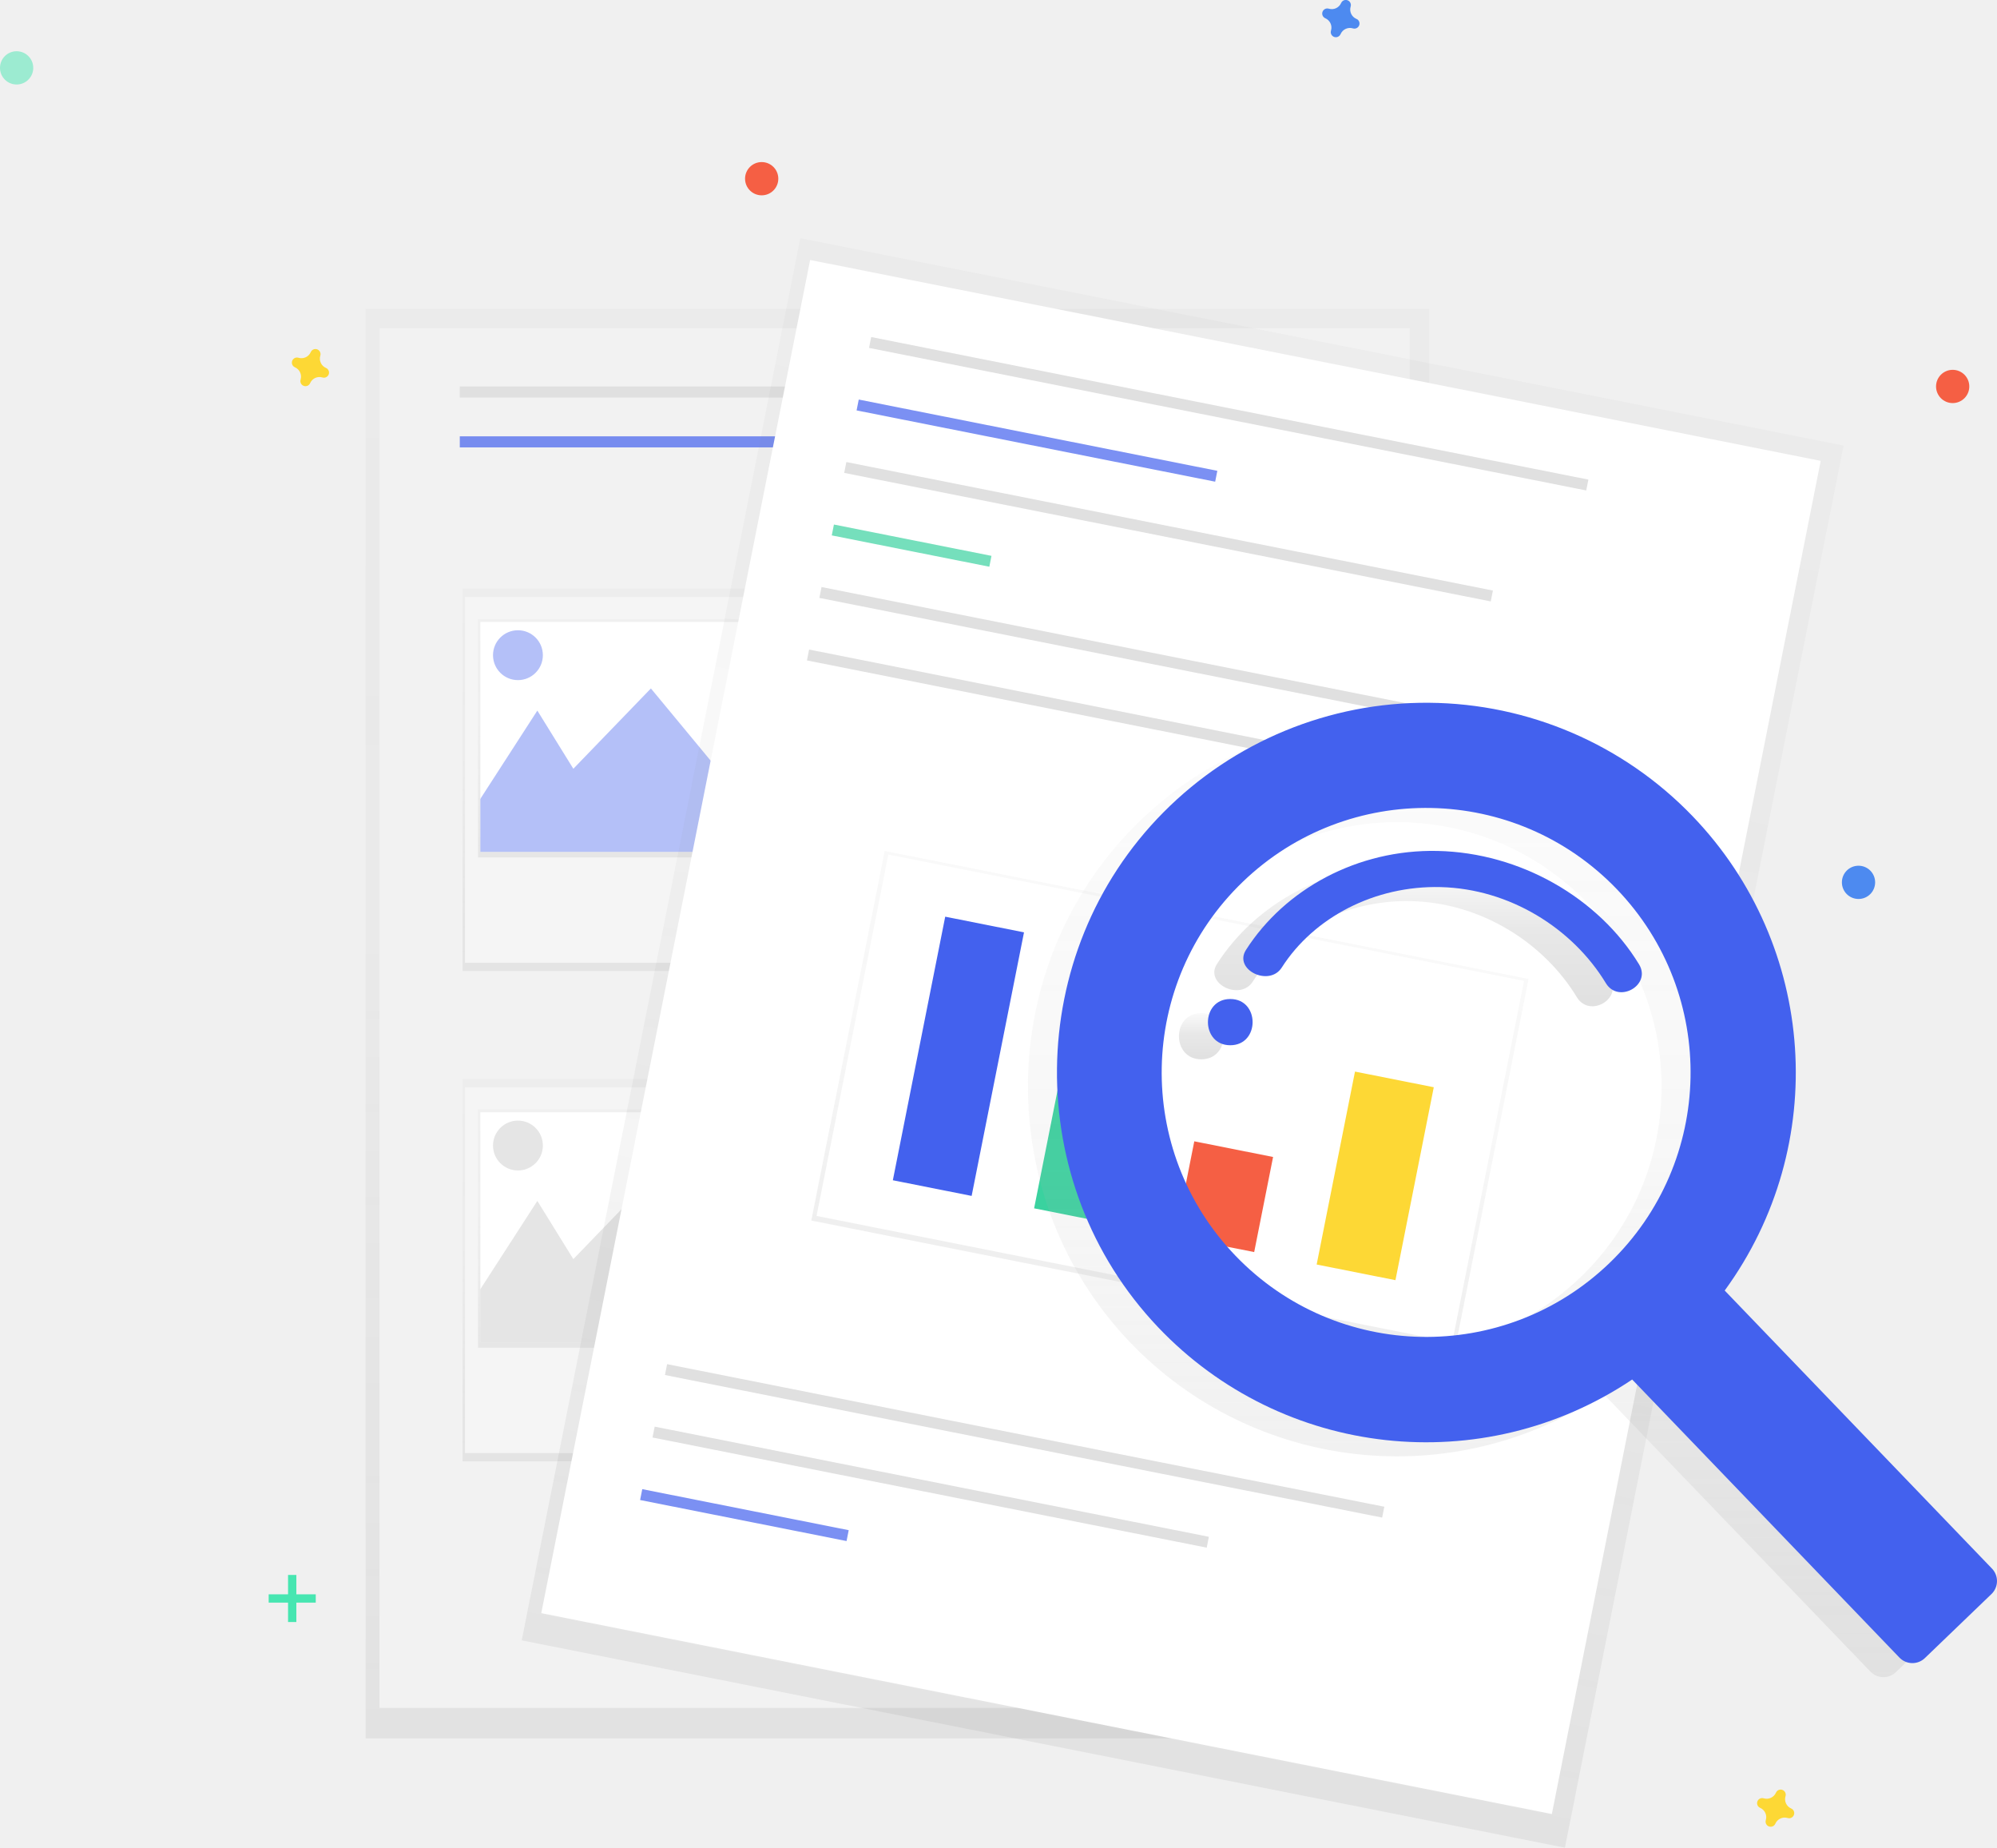
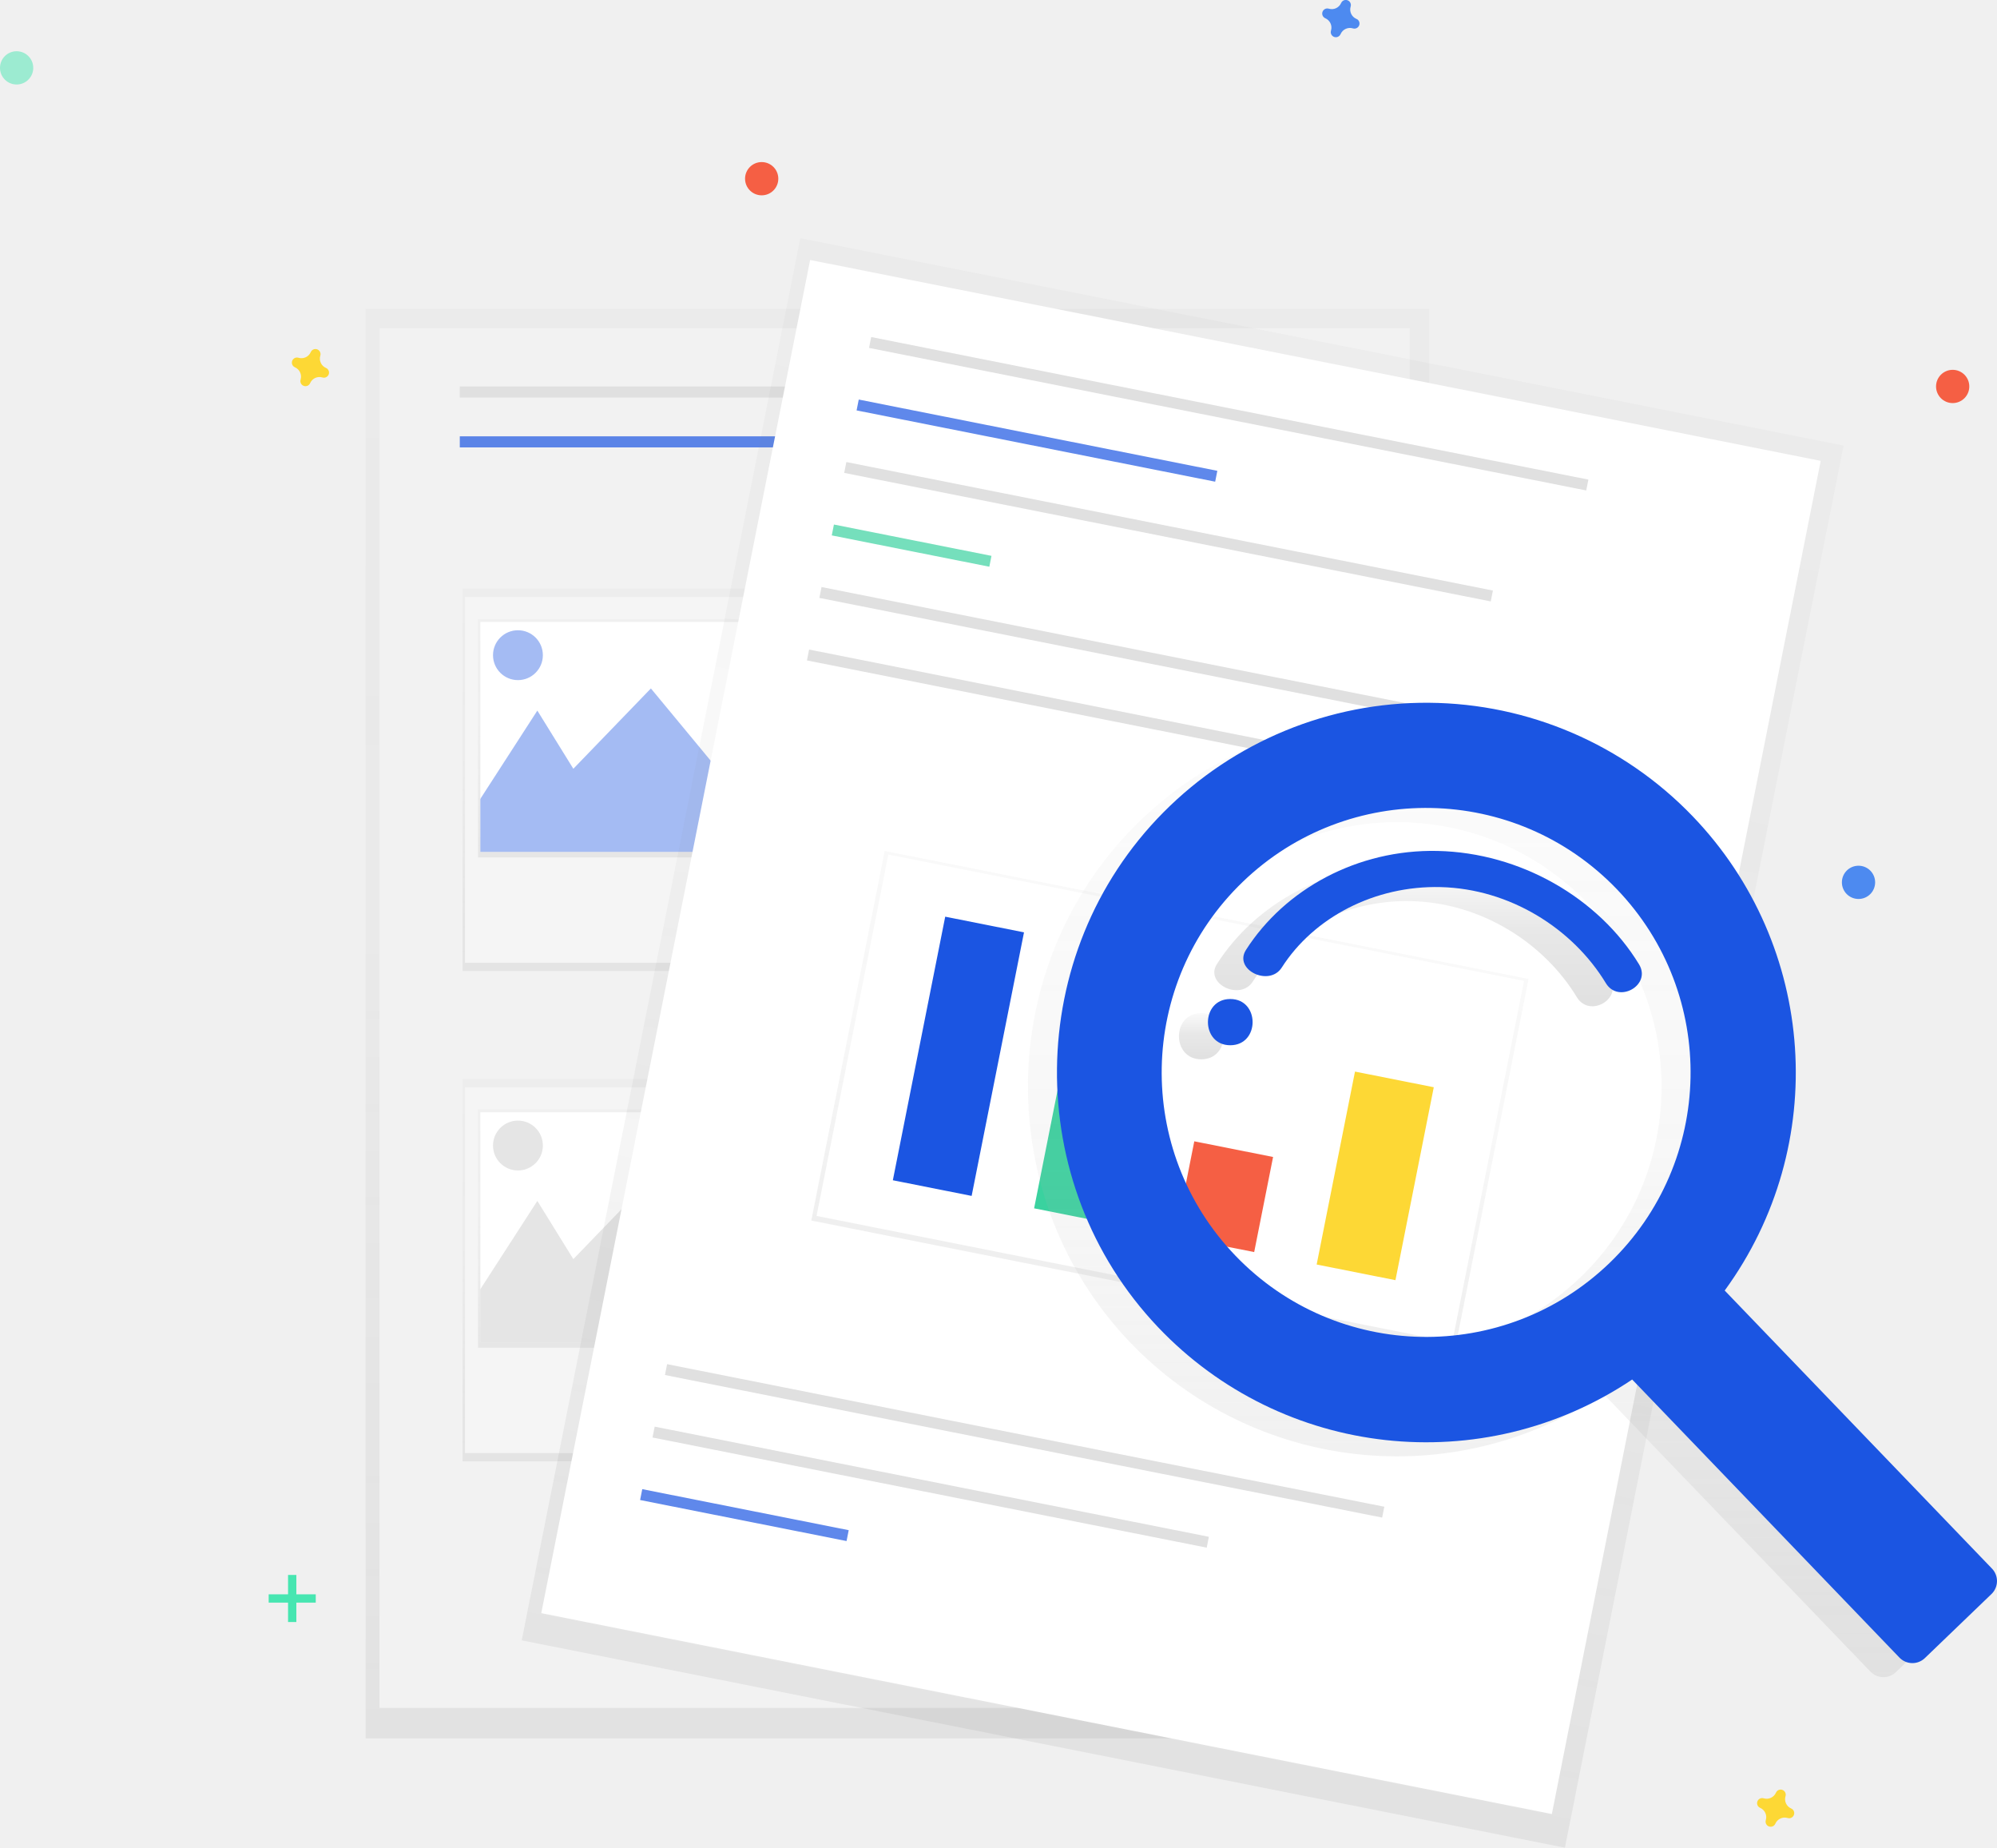
<svg xmlns="http://www.w3.org/2000/svg" xmlns:xlink="http://www.w3.org/1999/xlink" id="9a5c15f4-7944-40bc-b8da-d63b7d478a28" data-name="Layer 1" width="842" height="778.92" viewBox="0 0 842 778.92">
  <defs>
    <linearGradient id="a91ba363-77be-43f7-9cf6-91c4a3880d9c" x1="378.37" y1="732.81" x2="378.37" y2="130.21" gradientUnits="userSpaceOnUse">
      <stop offset="0" stop-color="gray" stop-opacity="0.25" />
      <stop offset="0.54" stop-color="gray" stop-opacity="0.12" />
      <stop offset="1" stop-color="gray" stop-opacity="0.1" />
    </linearGradient>
    <linearGradient id="d1e6aa0e-d79d-4f6f-afbb-c37e9ed80ff9" x1="274.44" y1="409.32" x2="274.44" y2="248.16" xlink:href="#a91ba363-77be-43f7-9cf6-91c4a3880d9c" />
    <linearGradient id="a279b039-1afd-4281-8292-ccd5c8c9b734" x1="274.44" y1="361.44" x2="274.44" y2="261.01" xlink:href="#a91ba363-77be-43f7-9cf6-91c4a3880d9c" />
    <clipPath id="42e7b1d1-2be2-47b0-aacb-a853df270819" transform="translate(-179 -60.54)">
      <rect id="cf34cfb5-9399-4bae-9cea-d47bbef6cb3a" data-name="&lt;Rectangle&gt;" x="381.54" y="322.72" width="143.79" height="96.93" fill="#fff" />
    </clipPath>
    <linearGradient id="972637f2-71db-4198-9c75-a0854a7fe249" x1="274.44" y1="616.03" x2="274.44" y2="454.87" xlink:href="#a91ba363-77be-43f7-9cf6-91c4a3880d9c" />
    <linearGradient id="6c85befd-f960-412c-83e0-663d4b13bf85" x1="274.44" y1="568.15" x2="274.44" y2="467.72" xlink:href="#a91ba363-77be-43f7-9cf6-91c4a3880d9c" />
    <clipPath id="f66b8fac-771d-49bf-85c7-4ce29a79f723" transform="translate(-179 -60.54)">
      <rect id="7439734d-5f7c-428f-88ce-e68b86a45c07" data-name="&lt;Rectangle&gt;" x="381.54" y="529.42" width="143.79" height="96.93" fill="#fff" />
    </clipPath>
    <linearGradient id="598f8edf-c762-4b18-b52d-250fc678075a" x1="688.76" y1="765.86" x2="688.76" y2="163.26" gradientTransform="translate(1142.22 -188.53) rotate(90)" xlink:href="#a91ba363-77be-43f7-9cf6-91c4a3880d9c" />
    <linearGradient id="013b841e-9a42-49b8-8a36-6db9ed002b72" x1="688.18" y1="568.49" x2="688.18" y2="409.67" gradientTransform="translate(1161.39 -164.01) rotate(90)" xlink:href="#a91ba363-77be-43f7-9cf6-91c4a3880d9c" />
    <linearGradient id="f8cab3c1-d868-48bc-b87d-cd2075ddc26a" x1="810.6" y1="767.54" x2="810.6" y2="362.71" gradientUnits="userSpaceOnUse">
      <stop offset="0" stop-color="#b3b3b3" stop-opacity="0.25" />
      <stop offset="0.54" stop-color="#b3b3b3" stop-opacity="0.1" />
      <stop offset="1" stop-color="#b3b3b3" stop-opacity="0.05" />
    </linearGradient>
    <linearGradient id="043d467e-585e-47c7-bb2c-06dd6f5be04b" x1="685.49" y1="507.08" x2="685.49" y2="487.6" gradientUnits="userSpaceOnUse">
      <stop offset="0" stop-opacity="0.12" />
      <stop offset="0.55" stop-opacity="0.09" />
      <stop offset="1" stop-opacity="0.02" />
    </linearGradient>
    <linearGradient id="be08032f-102d-431e-9b5f-1e4ebfc8159b" x1="774.99" y1="484.73" x2="774.99" y2="425.15" xlink:href="#043d467e-585e-47c7-bb2c-06dd6f5be04b" />
  </defs>
  <g opacity="0.5">
    <rect x="154.15" y="130.21" width="448.44" height="602.6" fill="url(#a91ba363-77be-43f7-9cf6-91c4a3880d9c)" />
  </g>
  <rect x="159.99" y="138.39" width="434.43" height="581.58" fill="#f2f2f2" />
  <rect x="193.86" y="162.91" width="149.48" height="4.67" fill="#e0e0e0" />
-   <rect x="193.86" y="183.93" width="149.48" height="4.67" fill="#4361ee" opacity="0.7" />
+   <rect x="193.86" y="183.93" width="149.48" height="4.67" fill="#1b55e2" opacity="0.7" />
  <rect x="365.53" y="162.91" width="149.48" height="4.67" fill="#e0e0e0" />
  <rect x="388.88" y="296.05" width="149.48" height="4.67" fill="#e0e0e0" />
  <rect x="392.39" y="308.89" width="149.48" height="4.67" fill="#e0e0e0" />
  <rect x="399.4" y="321.74" width="149.48" height="4.67" fill="#e0e0e0" />
  <rect x="388.88" y="502.75" width="149.48" height="4.67" fill="#e0e0e0" />
  <rect x="392.39" y="515.6" width="149.48" height="4.67" fill="#e0e0e0" />
  <rect x="399.4" y="528.44" width="149.48" height="4.67" fill="#e0e0e0" />
  <g opacity="0.5">
    <rect x="195.03" y="248.16" width="158.82" height="161.16" fill="url(#d1e6aa0e-d79d-4f6f-afbb-c37e9ed80ff9)" />
  </g>
  <rect x="196.03" y="251.67" width="156.32" height="154.15" fill="#f5f5f5" />
  <g opacity="0.5">
    <rect x="201.54" y="261.01" width="145.8" height="100.43" fill="url(#a279b039-1afd-4281-8292-ccd5c8c9b734)" />
  </g>
  <rect id="e1f34465-d008-41db-868b-e00503fb87b3" data-name="&lt;Rectangle&gt;" x="202.54" y="262.18" width="143.79" height="96.93" fill="#fff" />
  <g clip-path="url(#42e7b1d1-2be2-47b0-aacb-a853df270819)">
-     <polygon points="190.35 355.61 226.56 299.55 241.74 324.07 274.44 290.21 302.47 324.07 326.99 273.86 390.05 374.29 185.68 367.28 190.35 355.61" fill="#4361ee" opacity="0.4" />
-     <circle cx="218.38" cy="276.19" r="10.51" fill="#4361ee" opacity="0.4" />
+     <polygon points="190.35 355.61 226.56 299.55 241.74 324.07 274.44 290.21 302.47 324.07 326.99 273.86 390.05 374.29 185.68 367.28 190.35 355.61" fill="#1b55e2" opacity="0.4" />
+     <circle cx="218.38" cy="276.19" r="10.51" fill="#1b55e2" opacity="0.4" />
  </g>
  <g opacity="0.5">
    <rect x="195.03" y="454.87" width="158.82" height="161.16" fill="url(#972637f2-71db-4198-9c75-a0854a7fe249)" />
  </g>
  <rect x="196.03" y="458.37" width="156.32" height="154.15" fill="#f5f5f5" />
  <g opacity="0.5">
    <rect x="201.54" y="467.72" width="145.8" height="100.43" fill="url(#6c85befd-f960-412c-83e0-663d4b13bf85)" />
  </g>
  <rect id="c95ac4f6-be4d-44a3-92c2-5c8066e2b531" data-name="&lt;Rectangle&gt;" x="202.54" y="468.88" width="143.79" height="96.93" fill="#fff" />
  <g clip-path="url(#f66b8fac-771d-49bf-85c7-4ce29a79f723)">
    <polygon points="190.35 562.31 226.56 506.25 241.74 530.78 274.44 496.91 302.47 530.78 326.99 480.56 390.05 580.99 185.68 573.99 190.35 562.31" fill="#bdbdbd" opacity="0.4" />
    <circle cx="218.38" cy="482.9" r="10.51" fill="#bdbdbd" opacity="0.4" />
  </g>
  <g opacity="0.5">
    <rect x="376.36" y="276.01" width="602.6" height="448.44" transform="translate(-124.09 1006.82) rotate(-78.76)" fill="url(#598f8edf-c762-4b18-b52d-250fc678075a)" />
  </g>
  <rect x="386.18" y="280.49" width="581.58" height="434.43" transform="translate(-122.17 1004.12) rotate(-78.76)" fill="#fff" />
  <rect x="542.89" y="232.65" width="308.31" height="4.67" transform="translate(-119.81 -191.93) rotate(11.24)" fill="#e0e0e0" />
  <rect x="456.83" y="665.62" width="308.31" height="4.67" transform="translate(-37.05 -166.84) rotate(11.24)" fill="#e0e0e0" />
  <rect x="452.26" y="685.13" width="238.24" height="4.67" transform="translate(-34.01 -158.75) rotate(11.24)" fill="#e0e0e0" />
-   <rect x="448.46" y="696.91" width="88.75" height="4.67" transform="translate(-33.22 -143.21) rotate(11.24)" fill="#4361ee" opacity="0.7" />
-   <rect x="539.13" y="243.97" width="154.15" height="4.67" transform="translate(-119.16 -175.95) rotate(11.24)" fill="#4361ee" opacity="0.7" />
+   <rect x="448.46" y="696.91" width="88.75" height="4.67" transform="translate(-33.22 -143.21) rotate(11.24)" fill="#1b55e2" opacity="0.7" />
+   <rect x="539.13" y="243.97" width="154.15" height="4.67" transform="translate(-119.16 -175.95) rotate(11.24)" fill="#1b55e2" opacity="0.7" />
  <rect x="532.71" y="282.38" width="277.94" height="4.67" transform="translate(-110.6 -186.03) rotate(11.24)" fill="#e0e0e0" />
  <rect x="529.49" y="288.24" width="67.73" height="4.67" transform="translate(-111.54 -164.8) rotate(11.24)" fill="#3ad29f" opacity="0.7" />
  <rect x="521.95" y="338.03" width="308.31" height="4.67" transform="translate(-99.67 -185.82) rotate(11.24)" fill="#e0e0e0" />
  <g opacity="0.5">
    <rect x="592.89" y="385.78" width="158.82" height="276.77" transform="translate(-151.88 1020.84) rotate(-78.76)" fill="url(#013b841e-9a42-49b8-8a36-6db9ed002b72)" />
  </g>
  <rect x="535.78" y="445.94" width="273.27" height="155.32" transform="translate(-64.02 -181.59) rotate(11.24)" fill="#fff" />
  <rect x="516.71" y="364.38" width="308.31" height="4.67" transform="translate(-94.63 -184.29) rotate(11.24)" fill="#e0e0e0" />
-   <rect x="566.14" y="449.2" width="33.87" height="113.28" transform="translate(-69.19 -164.51) rotate(11.24)" fill="#4361ee" />
+   <rect x="566.14" y="449.2" width="33.87" height="113.28" transform="translate(-69.19 -164.51) rotate(11.24)" fill="#1b55e2" />
  <rect x="622.06" y="498.05" width="33.87" height="75.91" transform="translate(-62.24 -174.83) rotate(11.24)" fill="#3ad29f" />
  <rect x="678.21" y="544.59" width="33.87" height="40.87" transform="translate(-55.5 -185.22) rotate(11.24)" fill="#f55f44" />
  <rect x="741.87" y="514.79" width="33.87" height="82.92" transform="translate(-55.99 -197.8) rotate(11.24)" fill="#fdd835" />
  <path d="M880.45,410.55a155.89,155.89,0,0,0-223.11-1.68c-59,59.48-60,156.33-2.29,217.07A155.89,155.89,0,0,0,854.95,648L967.64,765.21a7.59,7.59,0,0,0,10.73.21l28.08-27a7.59,7.59,0,0,0,.21-10.73L894,610.49A155.9,155.9,0,0,0,880.45,410.55ZM845.35,599a111.5,111.5,0,1,1,3.1-157.66A111.5,111.5,0,0,1,845.35,599Z" transform="translate(-179 -60.54)" fill="url(#f8cab3c1-d868-48bc-b87d-cd2075ddc26a)" />
  <path d="M685.49,487.6c-12.54,0-12.56,19.49,0,19.49S698.05,487.6,685.49,487.6Z" transform="translate(-179 -60.54)" fill="url(#043d467e-585e-47c7-bb2c-06dd6f5be04b)" />
  <path d="M772.9,425.17c-33.75-.76-64.46,16.17-80.79,41.73-5.33,8.34,9.8,15.71,15.1,7.41,13.52-21.16,39.21-34.6,67-33.9,29.12.73,55.62,17.39,69.65,40.51,5.32,8.77,19.27.8,14-7.92C840.8,445,807.76,426,772.9,425.17Z" transform="translate(-179 -60.54)" fill="url(#be08032f-102d-431e-9b5f-1e4ebfc8159b)" />
-   <path d="M892.68,404.63a155.89,155.89,0,0,0-223.11-1.68c-59,59.48-60,156.33-2.29,217.07a155.89,155.89,0,0,0,199.9,22.05L979.86,759.29a7.59,7.59,0,0,0,10.73.21l28.08-27a7.59,7.59,0,0,0,.21-10.73L906.19,604.56A155.9,155.9,0,0,0,892.68,404.63ZM857.58,593a111.5,111.5,0,1,1,3.1-157.66A111.5,111.5,0,0,1,857.58,593Z" transform="translate(-179 -60.54)" fill="#4361ee" />
-   <path d="M697.72,481.67c-12.54,0-12.56,19.49,0,19.49S710.28,481.67,697.72,481.67Z" transform="translate(-179 -60.54)" fill="#4361ee" />
-   <path d="M785.13,419.25c-33.75-.76-64.46,16.17-80.79,41.73-5.33,8.34,9.8,15.71,15.1,7.41,13.52-21.16,39.21-34.6,67-33.9,29.12.73,55.62,17.39,69.65,40.51,5.32,8.77,19.27.8,14-7.92C853,439,820,420,785.13,419.25Z" transform="translate(-179 -60.54)" fill="#4361ee" />
+   <path d="M892.68,404.63a155.89,155.89,0,0,0-223.11-1.68c-59,59.48-60,156.33-2.29,217.07a155.89,155.89,0,0,0,199.9,22.05L979.86,759.29a7.59,7.59,0,0,0,10.73.21l28.08-27a7.59,7.59,0,0,0,.21-10.73L906.19,604.56A155.9,155.9,0,0,0,892.68,404.63ZM857.58,593a111.5,111.5,0,1,1,3.1-157.66A111.5,111.5,0,0,1,857.58,593Z" transform="translate(-179 -60.54)" fill="#1b55e2" />
+   <path d="M697.72,481.67c-12.54,0-12.56,19.49,0,19.49S710.28,481.67,697.72,481.67Z" transform="translate(-179 -60.54)" fill="#1b55e2" />
+   <path d="M785.13,419.25c-33.75-.76-64.46,16.17-80.79,41.73-5.33,8.34,9.8,15.71,15.1,7.41,13.52-21.16,39.21-34.6,67-33.9,29.12.73,55.62,17.39,69.65,40.51,5.32,8.77,19.27.8,14-7.92C853,439,820,420,785.13,419.25Z" transform="translate(-179 -60.54)" fill="#1b55e2" />
  <rect x="121.45" y="663.91" width="3.5" height="19.85" fill="#47e6b1" />
  <rect x="300.45" y="724.45" width="3.5" height="19.85" transform="translate(857.58 371.63) rotate(90)" fill="#47e6b1" />
  <path d="M750.87,68.49a4.29,4.29,0,0,1-2.39-5.19,2.06,2.06,0,0,0,.09-.48h0a2.15,2.15,0,0,0-3.87-1.43h0a2.06,2.06,0,0,0-.24.42,4.29,4.29,0,0,1-5.19,2.39,2.06,2.06,0,0,0-.48-.09h0A2.15,2.15,0,0,0,737.38,68h0a2.06,2.06,0,0,0,.42.24,4.29,4.29,0,0,1,2.39,5.19,2.06,2.06,0,0,0-.09.48h0A2.15,2.15,0,0,0,744,75.32h0a2.06,2.06,0,0,0,.24-.42,4.29,4.29,0,0,1,5.19-2.39,2.06,2.06,0,0,0,.48.09h0a2.15,2.15,0,0,0,1.43-3.87h0A2.06,2.06,0,0,0,750.87,68.49Z" transform="translate(-179 -60.54)" fill="#4d8af0" />
  <path d="M316.44,215.64a4.29,4.29,0,0,1-2.39-5.19,2.06,2.06,0,0,0,.09-.48h0a2.15,2.15,0,0,0-3.87-1.43h0a2.06,2.06,0,0,0-.24.42,4.29,4.29,0,0,1-5.19,2.39,2.06,2.06,0,0,0-.48-.09h0a2.15,2.15,0,0,0-1.43,3.87h0a2.06,2.06,0,0,0,.42.24,4.29,4.29,0,0,1,2.39,5.19,2.06,2.06,0,0,0-.09.48h0a2.15,2.15,0,0,0,3.87,1.43h0a2.06,2.06,0,0,0,.24-.42,4.29,4.29,0,0,1,5.19-2.39,2.06,2.06,0,0,0,.48.09h0a2.15,2.15,0,0,0,1.43-3.87h0A2.06,2.06,0,0,0,316.44,215.64Z" transform="translate(-179 -60.54)" fill="#fdd835" />
  <path d="M934.22,822.9a4.29,4.29,0,0,1-2.39-5.19,2.06,2.06,0,0,0,.09-.48h0a2.15,2.15,0,0,0-3.87-1.43h0a2.06,2.06,0,0,0-.24.42,4.29,4.29,0,0,1-5.19,2.39,2.06,2.06,0,0,0-.48-.09h0a2.15,2.15,0,0,0-1.43,3.87h0a2.06,2.06,0,0,0,.42.24,4.29,4.29,0,0,1,2.39,5.19,2.06,2.06,0,0,0-.09.48h0a2.15,2.15,0,0,0,3.87,1.43h0a2.06,2.06,0,0,0,.24-.42,4.29,4.29,0,0,1,5.19-2.39,2.06,2.06,0,0,0,.48.09h0a2.15,2.15,0,0,0,1.43-3.87h0A2.06,2.06,0,0,0,934.22,822.9Z" transform="translate(-179 -60.54)" fill="#fdd835" />
  <circle cx="321.15" cy="75.33" r="7.01" fill="#f55f44" />
  <circle cx="823.31" cy="162.91" r="7.01" fill="#f55f44" />
  <circle cx="783.61" cy="371.95" r="7.01" fill="#4d8af0" />
  <circle cx="7.01" cy="28.61" r="7.01" fill="#47e6b1" opacity="0.5" />
</svg>
